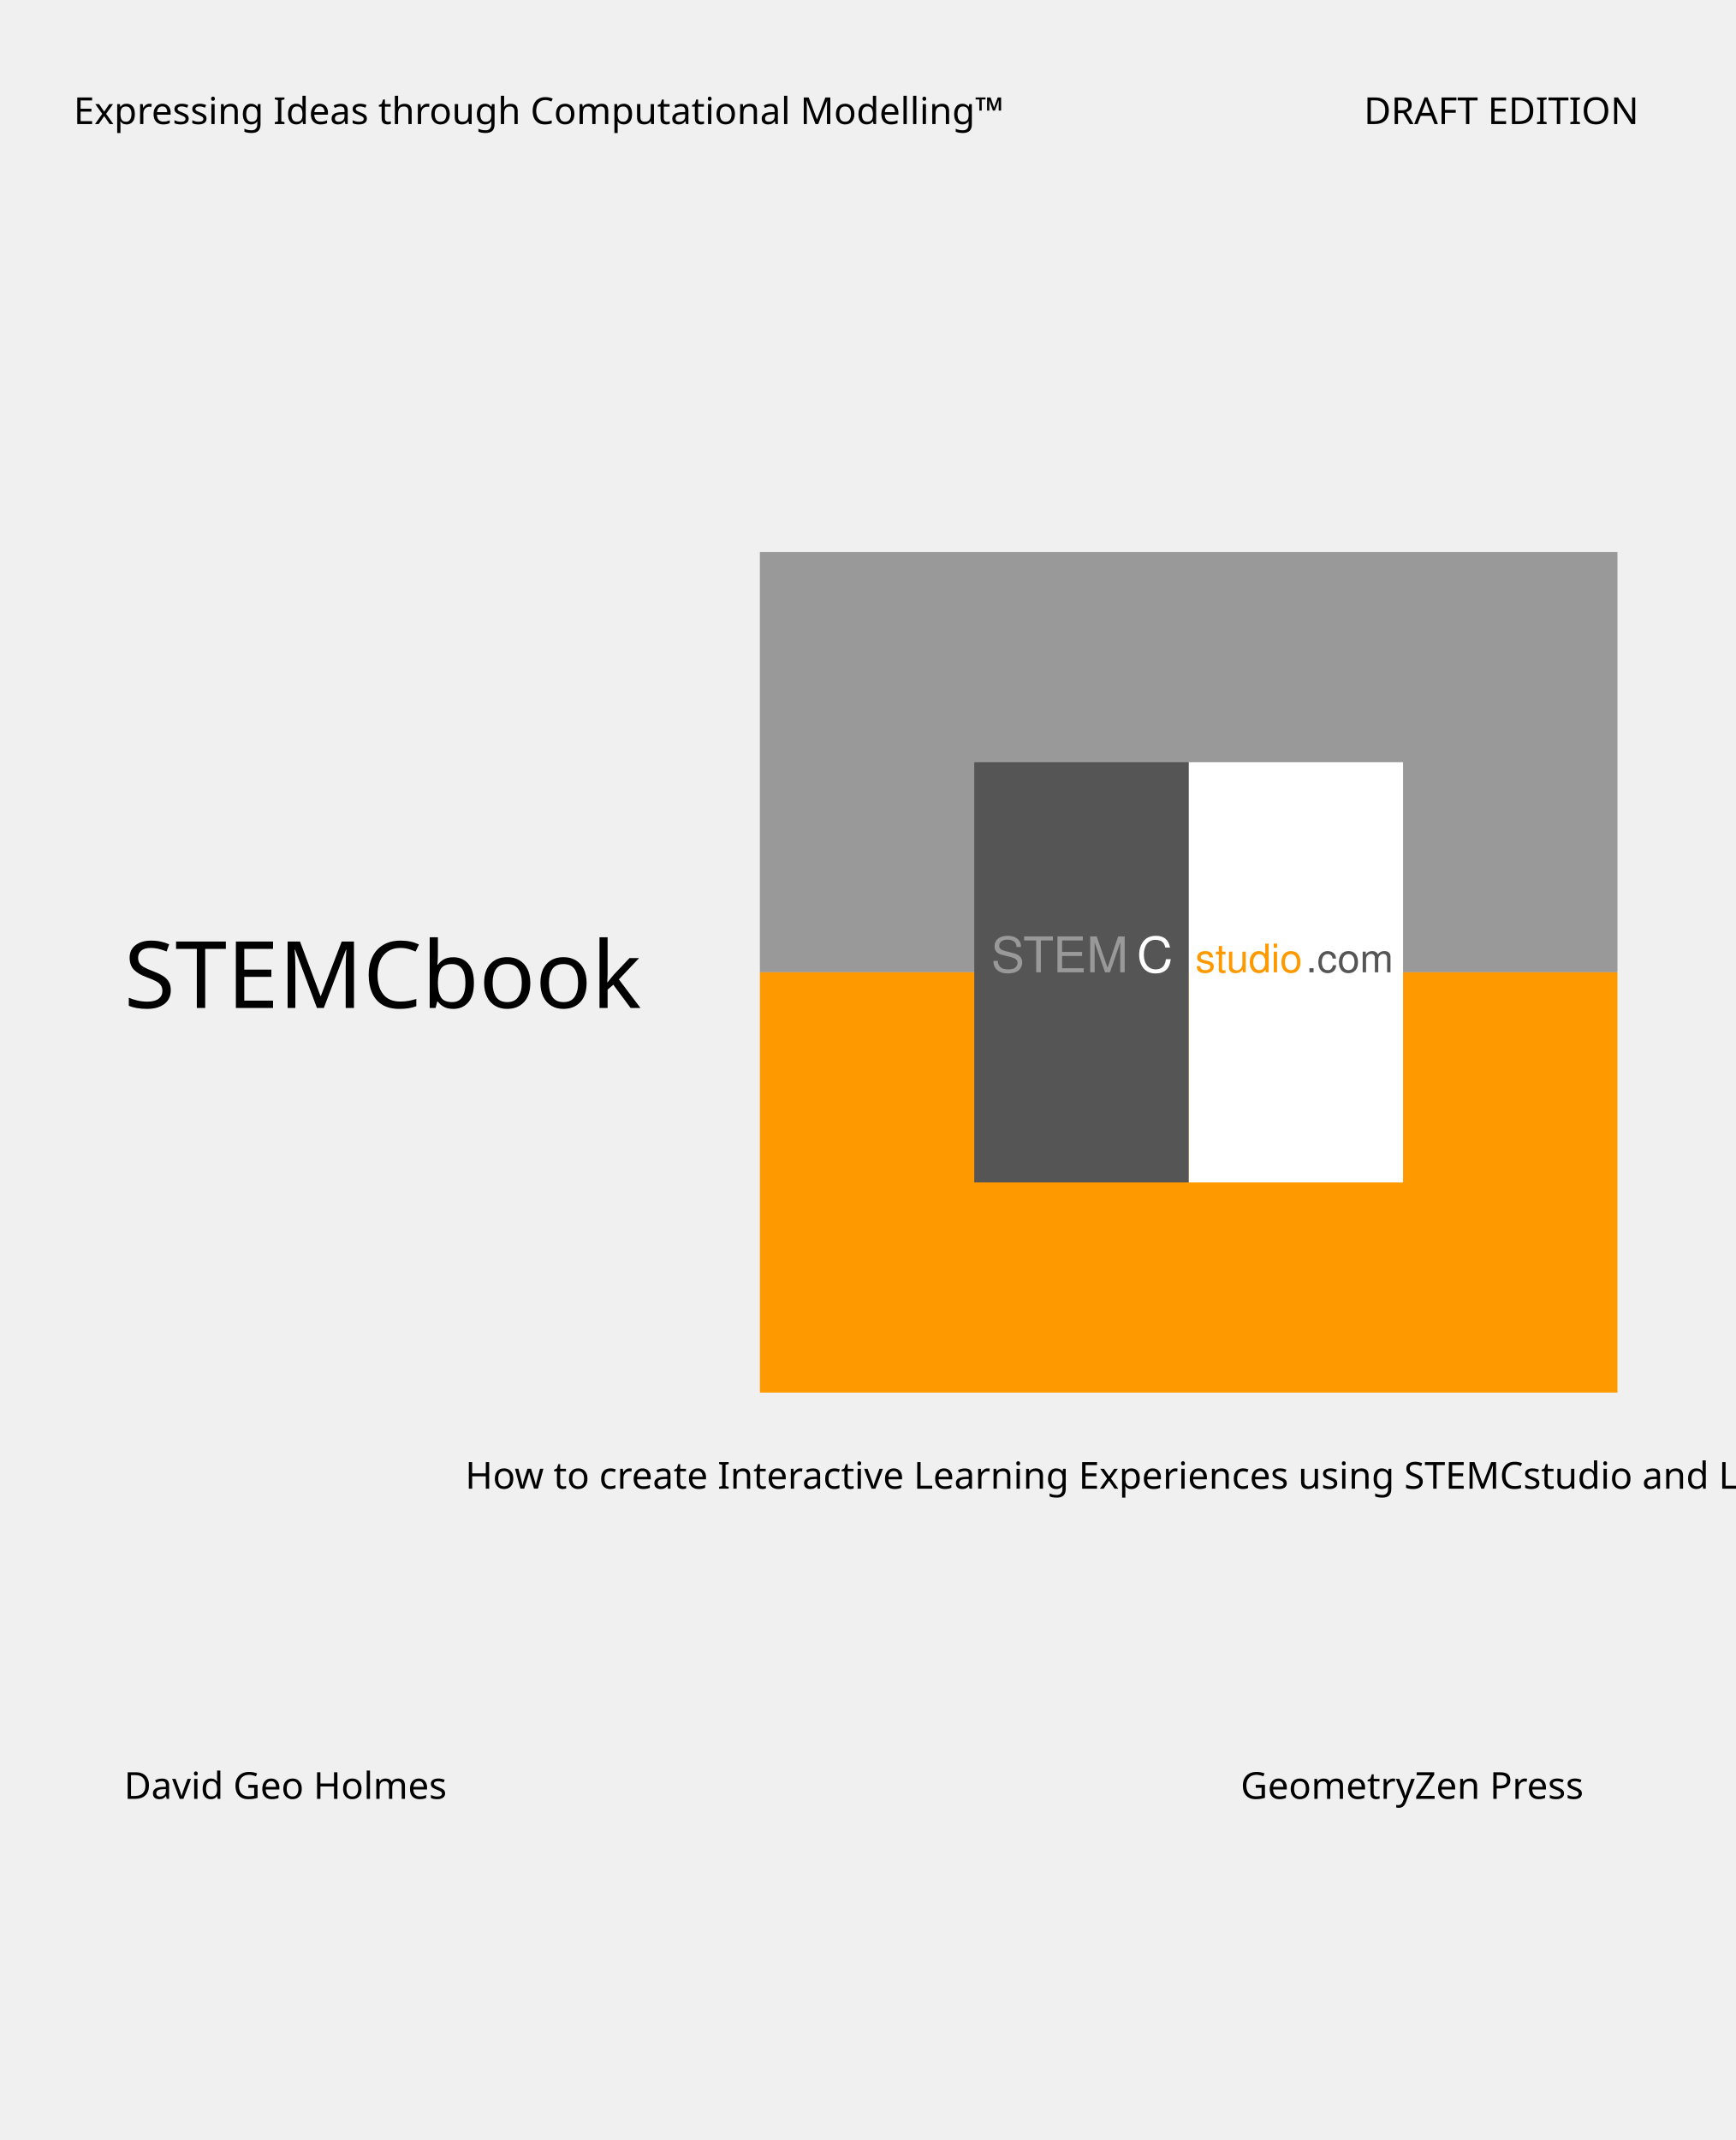
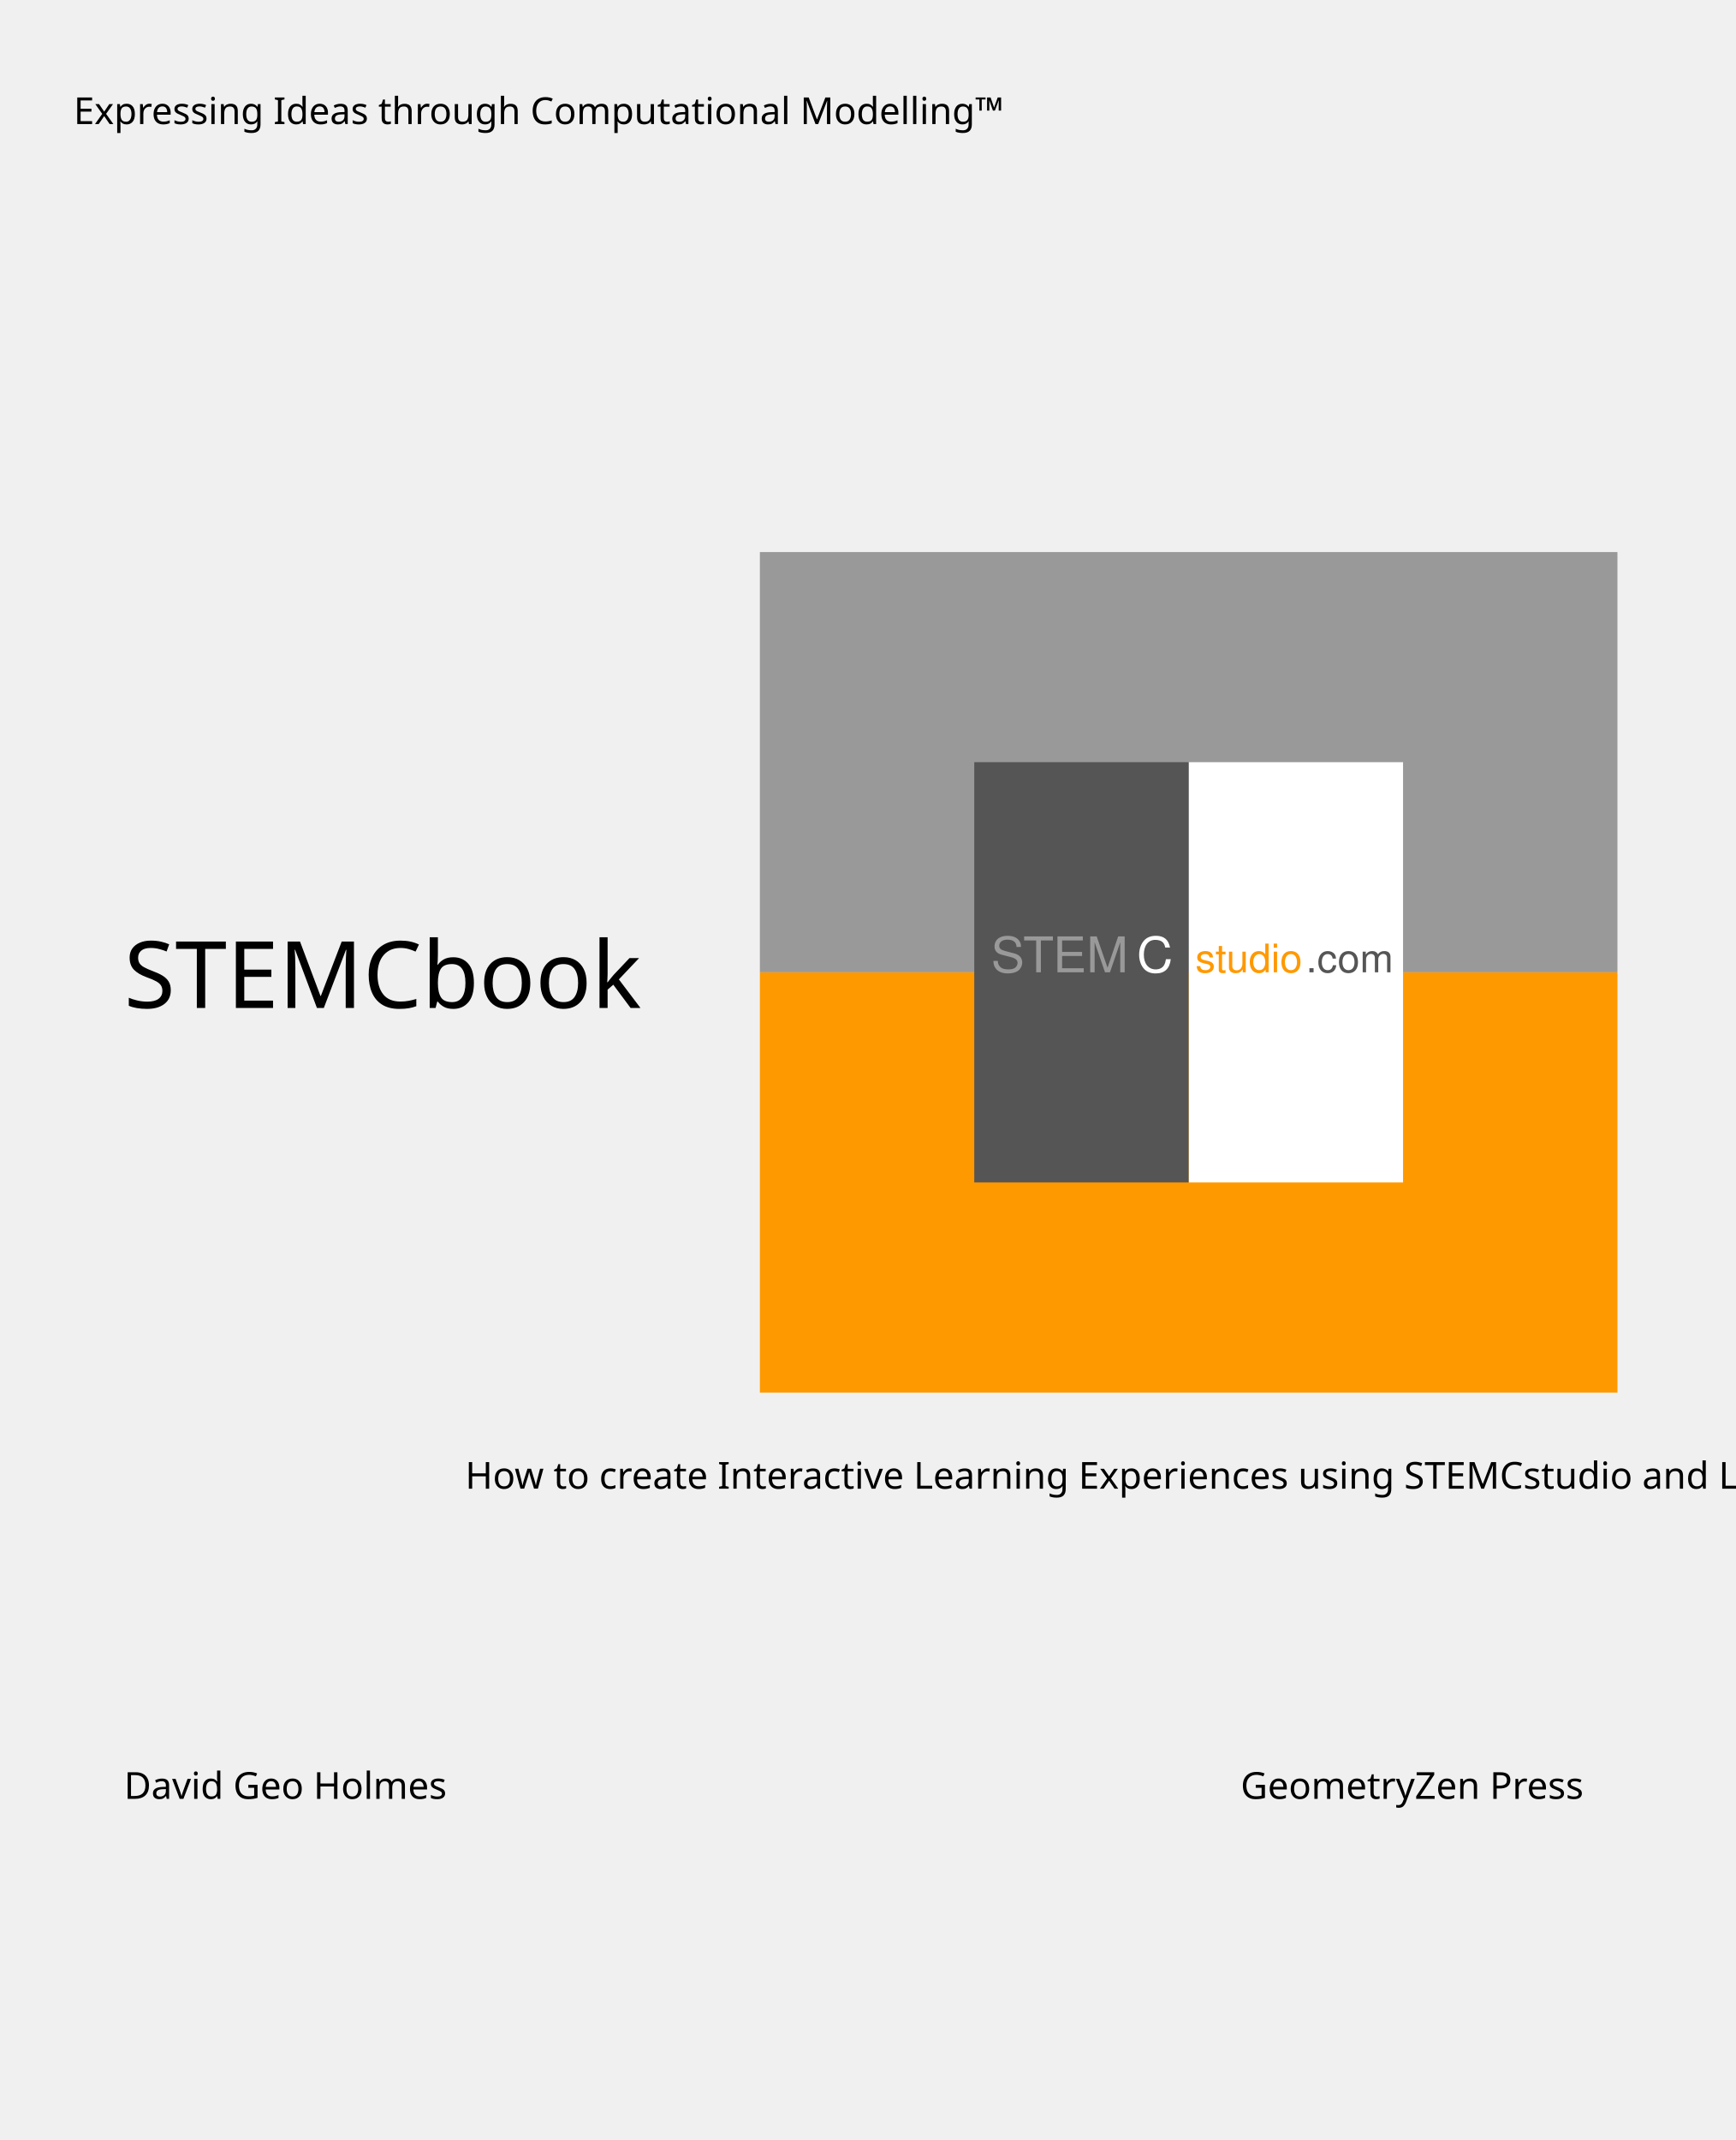
<svg xmlns="http://www.w3.org/2000/svg" width="1119" height="1380">
  <g>
    <g stroke="null" id="svg_1">
      <rect stroke="null" id="svg_2" x="490.004" y="356.002" width="553" height="271" fill="#999" />
      <rect stroke="null" id="svg_3" x="490.004" y="627.002" width="553" height="271" fill="#ff9900" />
      <rect stroke="null" id="svg_4" x="766.504" y="491.502" width="138.25" height="271" fill="#fff" />
      <rect stroke="null" id="svg_5" x="628.254" y="491.502" width="138.25" height="271" fill="#555" />
      <text stroke="#999" transform="matrix(1.08008 0 0 1.05859 -83.8118 -22.1935)" id="svg_6" fill="#999" stroke-width="0" x="669.273" y="613.262" font-size="30" font-family="Helvetica, Arial, sans-serif" text-anchor="start" xml:space="preserve">STEM</text>
      <text stroke="#fff" transform="matrix(1.08008 0 0 1.05859 -83.8118 -22.1935)" id="svg_7" fill="#fff" stroke-width="0" x="756.273" y="613.262" font-size="30" font-family="Helvetica, Arial, sans-serif" text-anchor="start" xml:space="preserve">C</text>
      <text stroke="#ff9900" transform="matrix(1.08008 0 0 1.05859 -83.8118 -22.1935)" id="svg_8" fill="#ff9900" stroke-width="0" x="791.273" y="613.262" font-size="24" font-family="Helvetica, Arial, sans-serif" text-anchor="start" xml:space="preserve">studio</text>
      <text stroke="#555" transform="matrix(1.08008 0 0 1.05859 -83.8118 -22.1935)" id="svg_9" fill="#555" stroke-width="0" x="857.273" y="613.262" font-size="24" font-family="Helvetica, Arial, sans-serif" text-anchor="start" xml:space="preserve">.com</text>
    </g>
-     <text xml:space="preserve" text-anchor="start" font-family="'JetBrains Mono'" font-size="24" id="svg_10" y="80" x="879.5" stroke-width="0" stroke="#000" fill="#000000">DRAFT EDITION</text>
+     <text xml:space="preserve" text-anchor="start" font-family="'JetBrains Mono'" font-size="24" id="svg_10" y="80" x="879.5" stroke-width="0" stroke="#000" fill="#000000" />
    <text xml:space="preserve" text-anchor="start" font-family="'JetBrains Mono'" font-size="60" id="svg_11" y="650" x="80" stroke-width="0" stroke="#000" fill="#000000">STEMCbook</text>
    <text style="cursor: move;" xml:space="preserve" text-anchor="start" font-family="'JetBrains Mono'" font-size="24" id="svg_12" y="960" x="300" stroke-width="0" stroke="#000" fill="#000000">How to create Interactive Learning Experiences using STEMCstudio and LTI Advantage</text>
    <text xml:space="preserve" text-anchor="start" font-family="'JetBrains Mono'" font-size="24" id="svg_14" y="80" x="47.494" stroke-width="0" stroke="#000" fill="#000000">Expressing Ideas through Computational Modelling™</text>
    <text xml:space="preserve" text-anchor="start" font-family="'JetBrains Mono'" font-size="24" id="svg_15" y="1160" x="80" stroke-width="0" stroke="#000" fill="#000000">David Geo Holmes</text>
    <text xml:space="preserve" text-anchor="start" font-family="'JetBrains Mono'" font-size="24" id="svg_16" y="1160" x="800" stroke-width="0" stroke="#000" fill="#000000">GeometryZen Press</text>
  </g>
</svg>
